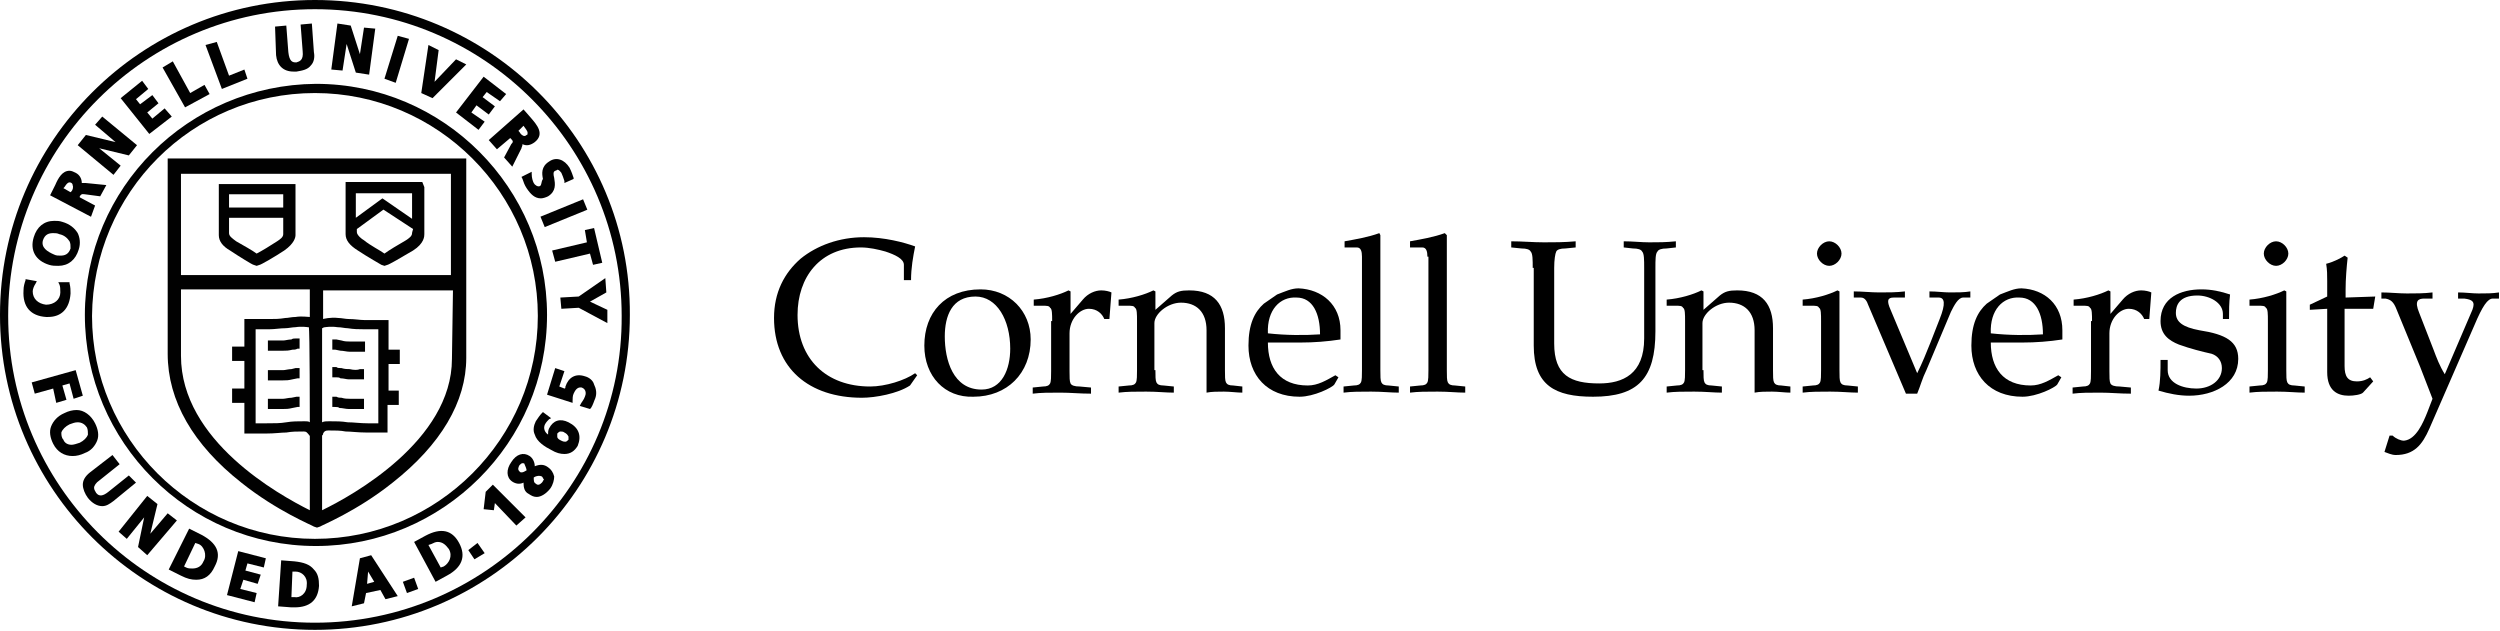
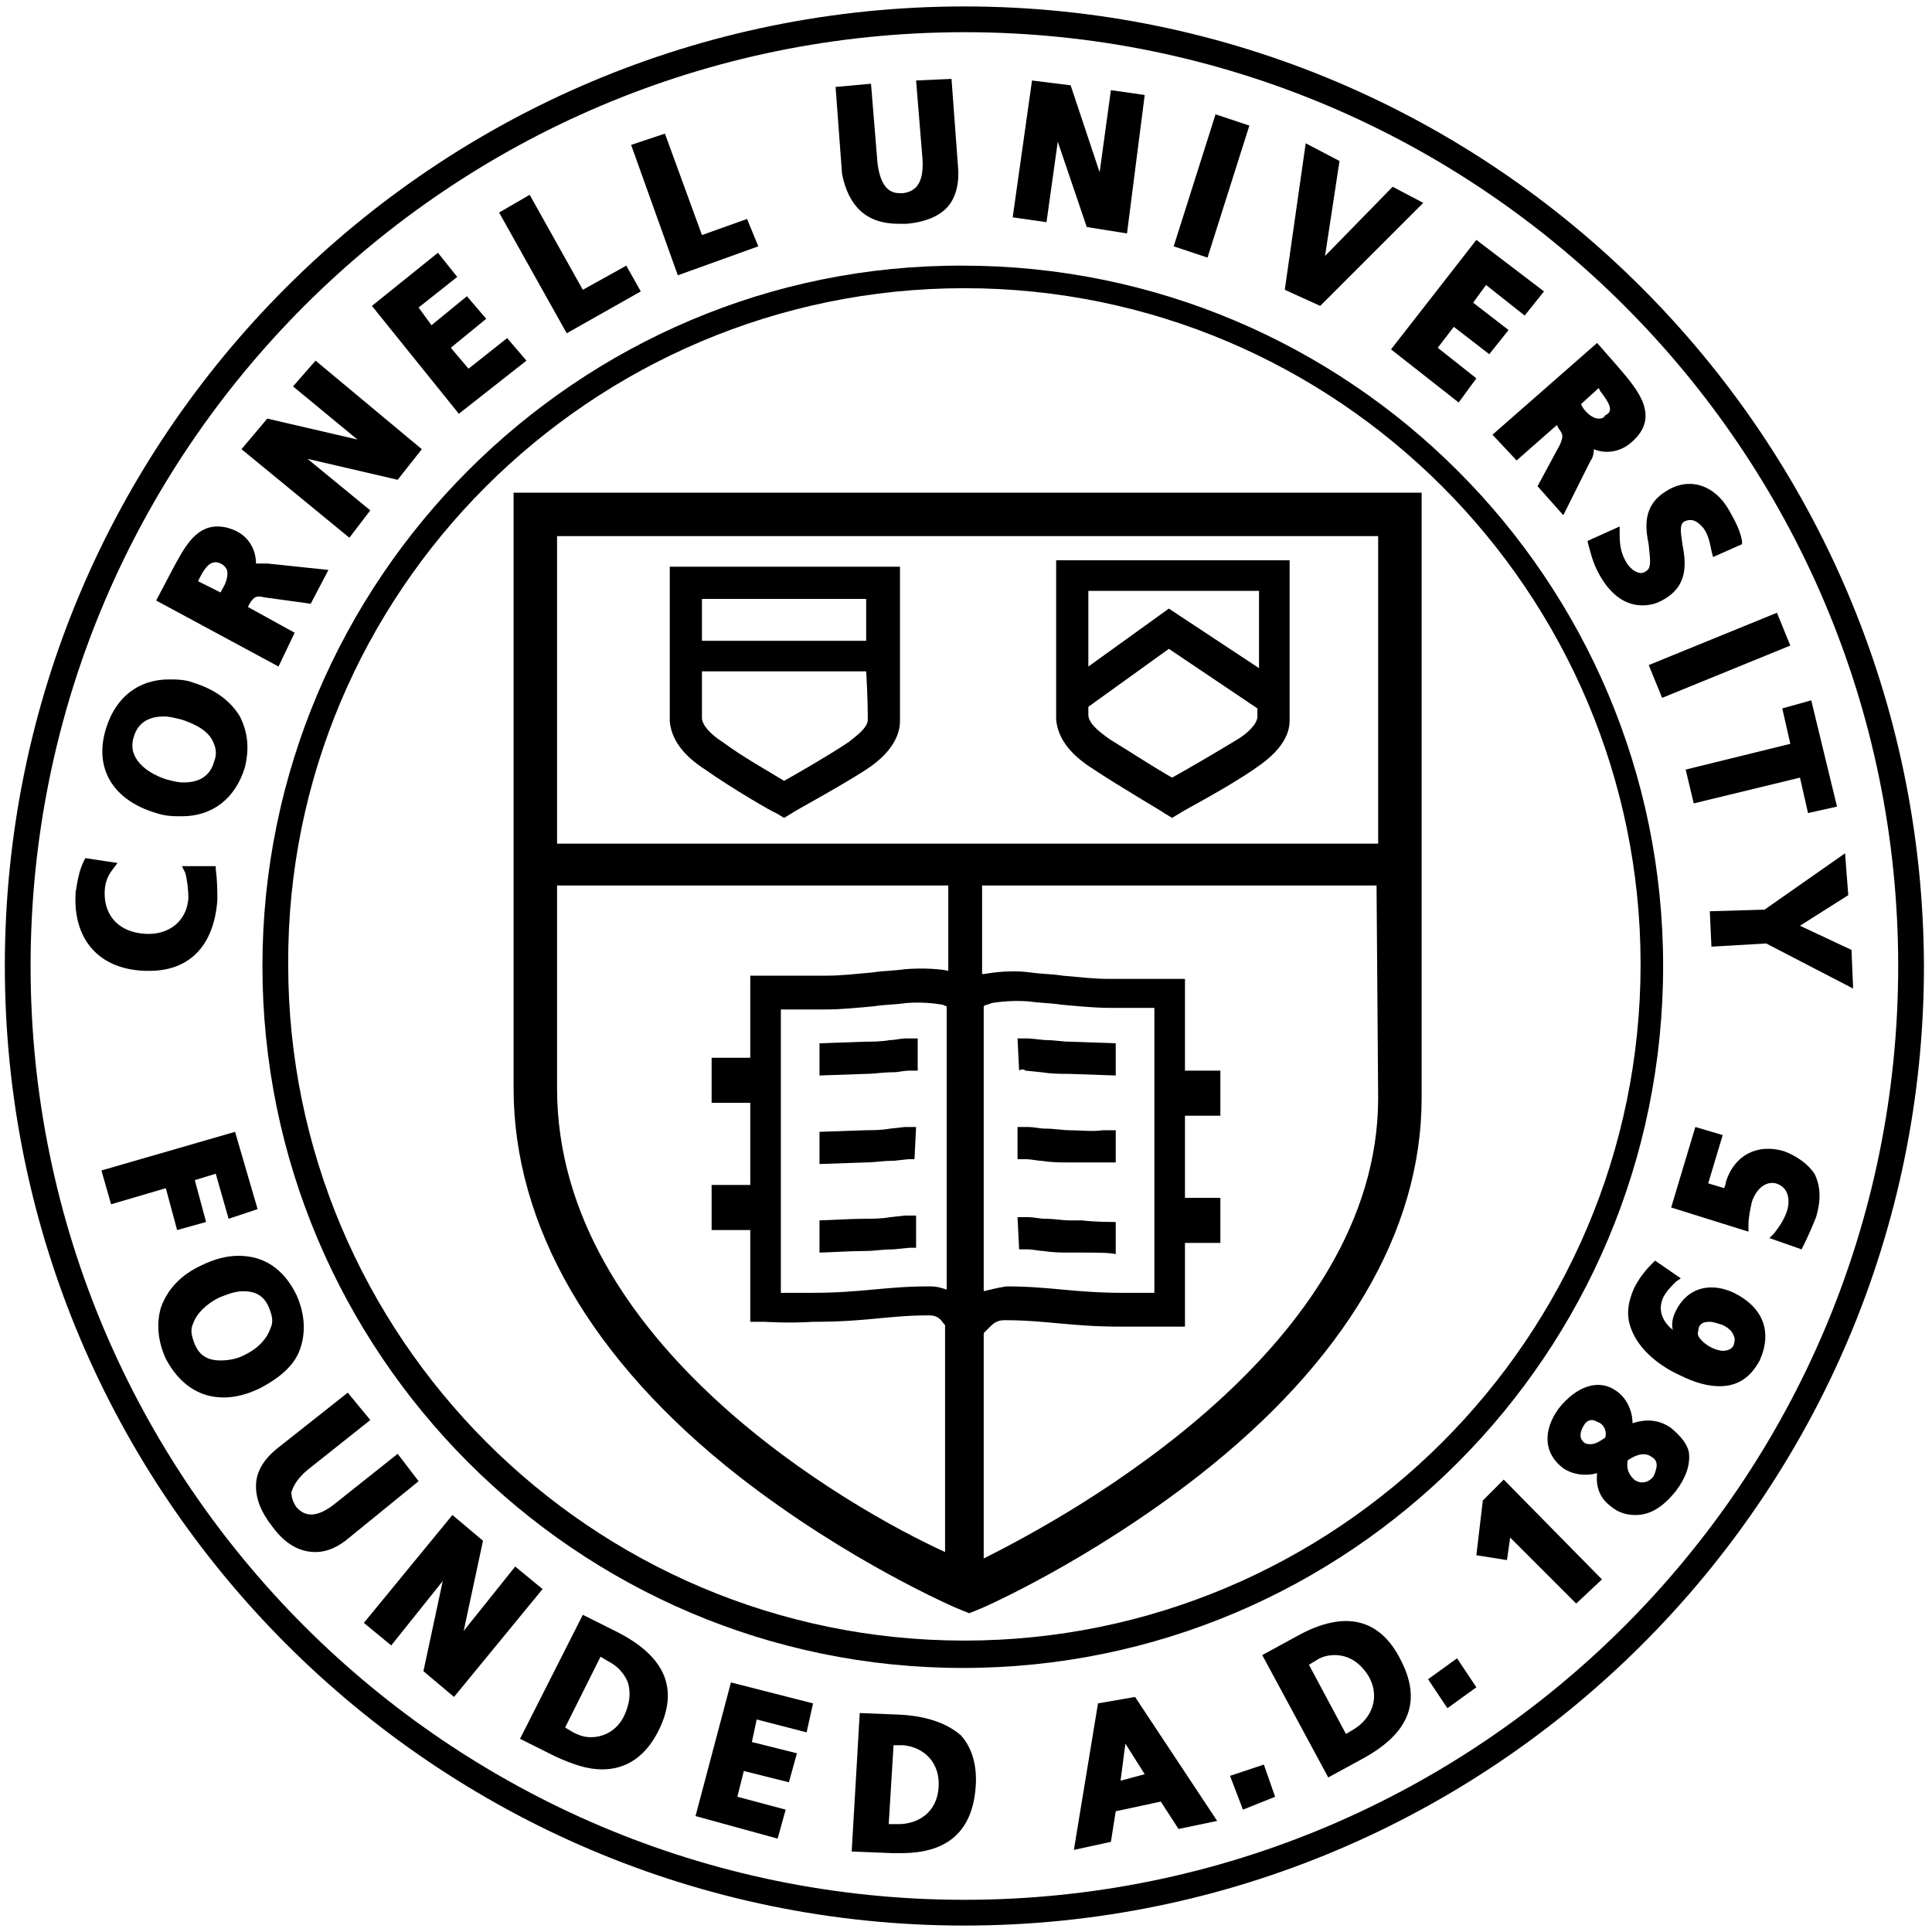
- <svg xmlns="http://www.w3.org/2000/svg" version="1.1" id="Layer_1" x="0px" y="0px" viewBox="0 0 244.5 61.7" style="enable-background:new 0 0 244.5 61.7;" xml:space="preserve">
-   <style type="text/css">
- 	.st0{fill:#010101;}
- </style>
+ <svg xmlns="http://www.w3.org/2000/svg" version="1.1" id="Layer_1" x="0px" y="0px" viewBox="0 0 120 120" style="enable-background:new 0 0 120 120;" xml:space="preserve">
  <g>
-     <g>
-       <path class="st0" d="M23.6,47.2c3.5,2.8,7,4.2,7.1,4.3l0.3,0.1l0.3-0.1c0.1-0.1,3.6-1.5,7.1-4.3c4.7-3.7,7.2-7.9,7.2-12.2l0-19.5    l-29.2,0l0,19.1C16.4,39.2,18.9,43.5,23.6,47.2z M30.3,41.3c-0.1-0.1-0.3-0.1-0.5-0.1c0,0,0,0,0,0c-0.7,0-1.2,0-1.8,0.1    c-0.6,0.1-1.1,0.1-2,0.1c-0.4,0-0.7,0-1,0v-9.2c0,0,0.1,0,0.1,0c0.4,0,0.8,0,1.3,0c0.5,0,1-0.1,1.5-0.1c0.3,0,0.7-0.1,1-0.1    c0.6-0.1,1.2,0,1.2,0c0.1,0,0.1,0,0.1,0C30.3,32.1,30.3,41.3,30.3,41.3z M44.2,35.1c0,8-9.8,13.4-12.7,14.8v-7.3    c0.1-0.1,0.1-0.1,0.1-0.2c0.1-0.2,0.2-0.3,0.5-0.3c0.7,0,1.2,0,1.7,0.1c0.5,0,1.2,0.1,2,0.1c0.9,0,1.5,0,1.6,0l0.5,0l0-2.7h1.1    v-1.4H38l0-2.6h1.1v-1.4H38l0-2.9l-0.5,0c-0.2,0-0.4,0-0.6,0c-0.4,0-0.8,0-1.3,0c-0.4,0-0.9-0.1-1.5-0.1c-0.3,0-0.7-0.1-1-0.1    c-0.8-0.1-1.5,0.1-1.5,0.1c0,0,0,0,0,0v-2.8h12.7L44.2,35.1z M31.5,41.3v-9.2c0.1,0,0.1-0.1,0.3-0.1c0,0,0.6-0.1,1.2,0    c0.4,0,0.7,0.1,1,0.1c0.6,0.1,1.1,0.1,1.5,0.1c0.5,0,0.8,0,1.2,0c0.1,0,0.2,0,0.3,0l0,9.2c-0.3,0-0.6,0-1,0c-0.8,0-1.4-0.1-2-0.1    c-0.6-0.1-1.1-0.1-1.8-0.1C31.9,41.2,31.7,41.2,31.5,41.3z M17.7,17l26.4,0l0,9.9H17.7L17.7,17z M17.7,28.3h12.6V31    c-0.2,0-0.8-0.1-1.4,0c-0.4,0-0.7,0.1-1,0.1c-0.6,0.1-1,0.1-1.5,0.1c-0.5,0-1,0-1.3,0c-0.3,0-0.5,0-0.7,0l-0.5,0v2.7h-1.2v1.4h1.2    V38h-1.2v1.4h1.2v3l0.5,0c0,0,0.7,0,1.6,0c0.9,0,1.5-0.1,2-0.1c0.6-0.1,1-0.1,1.7-0.1c0.3,0,0.3,0.1,0.5,0.3c0,0,0,0.1,0.1,0.1    v7.3c-3-1.5-12.6-6.8-12.6-15.1L17.7,28.3z" />
-       <path class="st0" d="M28.8,18h-7.4v0.5c0,1.6,0,4.3,0,4.5c0,0.6,0.4,1.1,1.1,1.5c0.9,0.6,2.2,1.4,2.3,1.4l0.3,0.1l0.3-0.1    c0.1,0,1.5-0.8,2.4-1.4c1-0.7,1.1-1.3,1.1-1.5c0-0.1,0-2.5,0-4.5V18z M22.4,19h5.3c0,0.4,0,0.9,0,1.3h-5.3    C22.4,19.9,22.4,19.5,22.4,19z M27.7,22.9c0,0.3-0.3,0.5-0.6,0.7c-0.6,0.4-1.6,1-2,1.2c-0.4-0.3-1.3-0.8-2-1.2    c-0.4-0.3-0.7-0.5-0.7-0.8c0-0.1,0-0.7,0-1.5h5.3C27.7,22.2,27.7,22.8,27.7,22.9z" />
-       <path class="st0" d="M41.3,17.8h-7.5v0.5c0,2,0,4.5,0,4.6c0,0.6,0.4,1.1,1.2,1.6c0.9,0.6,2.3,1.4,2.3,1.4l0.3,0.1l0.3-0.1    c0.1,0,1.5-0.8,2.5-1.4c1.1-0.7,1.1-1.4,1.1-1.6c0-0.1,0-2.5,0-4.6L41.3,17.8z M40.3,22.8c0,0.3-0.3,0.5-0.6,0.7    c-0.7,0.4-1.7,1-2.1,1.3c-0.4-0.3-1.4-0.8-2-1.3c-0.2-0.1-0.7-0.5-0.7-0.8c0,0,0-0.1,0-0.3l2.6-1.9l2.9,1.9    C40.3,22.7,40.3,22.8,40.3,22.8z M37.4,19.4l-2.6,1.9c0-0.7,0-1.6,0-2.4h5.5c0,0.8,0,1.7,0,2.5L37.4,19.4z" />
-       <path class="st0" d="M32.8,34.2l0.5,0.1c0.3,0,0.6,0.1,0.9,0.1l1.5,0l0-1l-1.5,0c-0.2,0-0.5,0-0.8-0.1l-0.5-0.1    c-0.1,0-0.3,0-0.4,0l0,1C32.7,34.2,32.8,34.2,32.8,34.2z" />
-       <path class="st0" d="M34.2,36.1c-0.2,0-0.5,0-0.8-0.1c-0.2,0-0.4,0-0.5-0.1c-0.1,0-0.3,0-0.4,0l0,1c0.1,0,0.2,0,0.3,0    c0.2,0,0.4,0,0.5,0.1c0.3,0,0.6,0.1,0.8,0.1c0.3,0,0.8,0,1.1,0l0.4,0l0-1l-0.4,0C35,36.2,34.6,36.2,34.2,36.1z" />
-       <path class="st0" d="M34.2,39c-0.2,0-0.5,0-0.8-0.1c-0.2,0-0.3,0-0.5-0.1c-0.1,0-0.3,0-0.4,0l0,1c0.1,0,0.2,0,0.2,0    c0.2,0,0.4,0,0.5,0.1c0.3,0,0.6,0.1,0.9,0.1l0.4,0c0.4,0,0.9,0,1.1,0l0-1c-0.2,0-0.7,0-1.1,0L34.2,39z" />
-       <path class="st0" d="M27.7,34.3c0.3,0,0.5,0,0.9-0.1c0.2,0,0.3,0,0.5-0.1c0.1,0,0.2,0,0.2,0l0-1c-0.1,0-0.2,0-0.3,0    c-0.2,0-0.4,0-0.5,0.1c-0.3,0-0.6,0.1-0.8,0.1l-1.5,0l0,1L27.7,34.3z" />
-       <path class="st0" d="M28.5,36.1c-0.3,0-0.6,0.1-0.8,0.1l-1.5,0l0,1l1.5,0c0.3,0,0.5,0,0.9-0.1l0.5-0.1c0.1,0,0.2,0,0.2,0l0-1    c-0.1,0-0.2,0-0.4,0L28.5,36.1z" />
-       <path class="st0" d="M28.5,38.9c-0.3,0-0.6,0.1-0.8,0.1c-0.5,0-1.2,0-1.5,0l0,1c0.2,0,1,0,1.5,0c0.3,0,0.5,0,0.9-0.1l0.5-0.1    c0.1,0,0.2,0,0.2,0l0-1c-0.1,0-0.2,0-0.3,0L28.5,38.9z" />
-       <path class="st0" d="M4.7,31c1.3,0,2.1-0.8,2.2-2.3c0-0.3,0-0.6-0.1-1l0-0.1l-1.1,0l0.1,0.2c0.1,0.2,0.1,0.5,0.1,0.8    c0,0.7-0.6,1.2-1.4,1.2c-0.8-0.1-1.3-0.6-1.3-1.3c0-0.2,0.1-0.5,0.3-0.8l0.1-0.2l-1.1-0.2l0,0.1c-0.1,0.3-0.2,0.6-0.2,1    C2.2,30,3,30.9,4.5,31C4.5,31,4.6,31,4.7,31z" />
-       <path class="st0" d="M4.8,25.9C5.1,26,5.4,26,5.7,26c1,0,1.7-0.6,2-1.6c0.2-0.6,0.1-1.2-0.1-1.6c-0.3-0.5-0.8-0.9-1.5-1.1    c-0.3-0.1-0.5-0.1-0.8-0.1c-1,0-1.7,0.6-2,1.6C2.9,24.5,3.5,25.5,4.8,25.9z M4.2,23.5c0.2-0.6,0.6-0.7,1-0.7c0.2,0,0.4,0,0.6,0.1    c0.5,0.1,0.8,0.4,1,0.7c0.1,0.2,0.1,0.4,0.1,0.7c-0.2,0.6-0.6,0.7-1,0.7c-0.2,0-0.4,0-0.6-0.1C4.6,24.6,4,24.2,4.2,23.5z" />
-       <path class="st0" d="M9.3,20.1l-1.5-0.8l0-0.1C8,18.9,8.1,19,8.3,19l1.5,0.2l0.6-1.1l-2-0.2c-0.1,0-0.3,0-0.4,0    c0-0.4-0.2-0.8-0.6-1c-0.2-0.1-0.4-0.2-0.6-0.2c-0.7,0-1.1,0.7-1.4,1.4l-0.5,1l4,2.1L9.3,20.1z M7,18.7l-0.1,0.1l-0.7-0.4l0.1-0.1    c0.2-0.3,0.4-0.6,0.7-0.4C7.1,18,7.1,18,7.1,18.1C7.2,18.3,7.1,18.6,7,18.7z" />
-       <polygon class="st0" points="11.8,16.2 9.7,14.5 12.6,15.2 13.4,14.2 10,11.4 9.3,12.2 11.3,13.9 8.4,13.2 7.6,14.2 11.1,17.1       " />
-       <polygon class="st0" points="16.8,11.4 16.1,10.6 14.9,11.6 14.4,11 15.5,10.1 14.9,9.3 13.7,10.2 13.3,9.7 14.5,8.7 13.9,7.9     11.8,9.6 14.6,13.1   " />
-       <polygon class="st0" points="20.5,9.2 20,8.3 18.6,9.1 16.9,6 15.9,6.6 18.1,10.5   " />
-       <polygon class="st0" points="24.2,7.7 23.9,6.8 22.4,7.4 21.2,4.1 20.1,4.4 21.7,8.7   " />
-       <path class="st0" d="M28.7,7c0.1,0,0.2,0,0.3,0c0.6-0.1,1.1-0.2,1.4-0.6c0.3-0.3,0.4-0.8,0.3-1.3l-0.2-2.8l-1.1,0.1l0.2,2.6    c0.1,0.9-0.3,1-0.6,1.1c0,0-0.1,0-0.1,0c-0.3,0-0.6-0.1-0.7-1l-0.2-2.6l-1.1,0.1L27,5.4C27.1,6.4,27.7,7,28.7,7z" />
-       <polygon class="st0" points="33.9,4.3 34.8,7.1 36.1,7.3 36.7,2.8 35.6,2.7 35.2,5.3 34.3,2.5 33,2.3 32.4,6.8 33.5,6.9   " />
-       <polygon class="st0" points="40,3.8 38.9,3.5 37.6,7.7 38.7,8.1   " />
-       <polygon class="st0" points="45.6,6.3 44.6,5.8 42.5,8 42.9,4.9 41.9,4.4 41.2,9.1 42.3,9.6   " />
-       <polygon class="st0" points="46.8,12.7 47.4,11.9 46.1,11 46.6,10.3 47.8,11.2 48.4,10.4 47.2,9.5 47.6,9 48.9,9.9 49.5,9.2     47.3,7.5 44.6,11   " />
-       <path class="st0" d="M48.6,14.6l1.3-1.1l0.1,0.1c0.2,0.2,0.2,0.3,0,0.5l-0.7,1.3l0.8,0.9l0.9-1.8c0-0.1,0.1-0.2,0.1-0.4    c0.4,0.2,0.8,0.1,1.2-0.2c1-0.8,0.2-1.7-0.4-2.4l-0.7-0.8l-3.4,3L48.6,14.6z M51.2,12.3L51.2,12.3c0.2,0.3,0.4,0.5,0.4,0.7    c0,0.1,0,0.2-0.1,0.2c-0.1,0.1-0.2,0.1-0.2,0.1c-0.2,0-0.4-0.2-0.5-0.4l-0.1-0.1L51.2,12.3z" />
-       <path class="st0" d="M52.8,18.2c-0.2,0.1-0.5-0.1-0.6-0.3c-0.1-0.2-0.2-0.5-0.2-0.9l0-0.2l-1,0.5l0.1,0.2c0.1,0.3,0.2,0.6,0.4,0.9    c0.4,0.6,0.8,1,1.4,1c0.2,0,0.5-0.1,0.7-0.2c0.8-0.5,0.7-1.2,0.6-1.8c-0.1-0.4-0.1-0.6,0.1-0.7c0.1,0,0.2-0.1,0.2-0.1    c0.2,0,0.3,0.2,0.4,0.3c0.1,0.2,0.2,0.5,0.3,0.8l0,0.2l0.9-0.4l0-0.1c-0.1-0.3-0.2-0.6-0.4-1c-0.5-0.8-1.3-1.1-2-0.6    c-0.8,0.5-0.7,1.2-0.6,1.7C52.9,17.8,53,18.1,52.8,18.2z" />
-       <rect x="52.9" y="20.3" transform="matrix(0.9259 -0.3777 0.3777 0.9259 -3.7888 22.3759)" class="st0" width="4.5" height="1.1" />
-       <polygon class="st0" points="57.4,23.7 54,24.5 54.3,25.6 57.7,24.8 58,25.9 58.9,25.7 58.1,22.3 57.2,22.5   " />
-       <polygon class="st0" points="54.8,29.1 54.9,30.2 56.6,30.1 59.4,31.6 59.4,30.3 57.7,29.5 59.3,28.6 59.2,27.2 56.6,29   " />
-       <polygon class="st0" points="5.5,39.4 6.5,39.1 6.1,37.7 6.8,37.5 7.2,39 8.1,38.7 7.4,36.2 3.1,37.4 3.4,38.5 5.2,38   " />
-       <path class="st0" d="M9.5,43.1c0.2-0.5,0.1-1.1-0.2-1.7c-0.4-0.8-1.1-1.3-1.8-1.3c-0.4,0-0.8,0.1-1.2,0.3    c-0.7,0.3-1.1,0.8-1.3,1.3c-0.2,0.5-0.1,1.1,0.2,1.7c0.4,0.8,1.1,1.2,1.9,1.2c0.4,0,0.8-0.1,1.2-0.3C8.9,44.1,9.3,43.6,9.5,43.1z     M7.8,43.3c-0.3,0.1-0.6,0.2-0.8,0.2c-0.4,0-0.7-0.2-0.8-0.5C6,42.8,6,42.5,6,42.3c0.1-0.3,0.4-0.6,0.8-0.8    c0.3-0.1,0.5-0.2,0.8-0.2c0.4,0,0.7,0.2,0.9,0.5c0.1,0.2,0.1,0.5,0.1,0.7C8.5,42.8,8.2,43.1,7.8,43.3z" />
-       <path class="st0" d="M12.6,46.5l-2,1.6c-0.5,0.4-0.9,0.5-1.2,0.1c-0.1-0.2-0.2-0.3-0.2-0.5c0-0.2,0.2-0.5,0.5-0.7l2-1.6L11,44.5    l-2.2,1.7c-0.5,0.4-0.7,0.8-0.7,1.2c0,0.4,0.2,0.9,0.5,1.3c0.4,0.5,0.9,0.8,1.4,0.8c0.4,0,0.7-0.2,1.1-0.5l2.2-1.8L12.6,46.5z" />
-       <polygon class="st0" points="16.4,50.2 14.7,52.2 15.4,49.3 14.4,48.5 11.6,52 12.4,52.7 14.1,50.6 13.5,53.5 14.4,54.3     17.3,50.9   " />
-       <path class="st0" d="M19.7,52.3l-1.2-0.6l-2,4l1.2,0.6c0.6,0.3,1,0.4,1.5,0.4c0.8,0,1.4-0.4,1.8-1.3    C21.7,54.1,21.2,53.1,19.7,52.3z M19.9,54.9c-0.2,0.5-0.6,0.7-1.1,0.7c-0.2,0-0.4,0-0.6-0.1L18,55.4l1.1-2.3l0.3,0.1    c0.3,0.1,0.5,0.4,0.6,0.7C20.1,54.2,20.1,54.6,19.9,54.9z" />
-       <polygon class="st0" points="22.2,58.2 24.9,58.9 25.1,58 23.5,57.6 23.8,56.7 25.2,57.1 25.5,56.2 24,55.8 24.2,55.1 25.8,55.5     26,54.6 23.3,53.9   " />
-       <path class="st0" d="M28.8,54.9l-1.3-0.1l-0.3,4.5l1.3,0.1c0.1,0,0.2,0,0.3,0c1.5,0,2.3-0.7,2.4-2.1c0-0.7-0.1-1.2-0.5-1.6    C30.3,55.2,29.7,55,28.8,54.9z M28.8,58.4l-0.3,0l0.1-2.5l0.3,0c0.6,0,1.2,0.5,1.1,1.3C30,58.1,29.3,58.5,28.8,58.4z" />
-       <path class="st0" d="M35.2,54.6l-0.8,4.7l1.2-0.3l0.2-1l1.4-0.3l0.5,0.9l1.2-0.3l-2.6-4L35.2,54.6z M35.9,57.1l0.1-1.2l0.6,1    L35.9,57.1z" />
-       <polygon class="st0" points="39.4,56.9 39.8,58 40.9,57.6 40.5,56.5   " />
-       <path class="st0" d="M41.6,52.4L40.5,53l2.1,3.9l1.1-0.6c1.5-0.8,1.9-1.9,1.2-3.2C44.2,51.8,43.1,51.6,41.6,52.4z M43.4,55.4    l-0.3,0.1l-1.2-2.2l0.3-0.1c0.2-0.1,0.4-0.2,0.6-0.2c0.5,0,0.8,0.3,1.1,0.7C44.3,54.4,43.9,55.1,43.4,55.4z" />
-       <polygon class="st0" points="45.8,53.8 46.4,54.7 47.4,54.1 46.7,53.1   " />
-       <polygon class="st0" points="47.5,48.1 47.3,49.8 48.3,49.9 48.4,49.2 50.5,51.4 51.4,50.6 48.2,47.4   " />
-       <path class="st0" d="M53.6,45.7c-0.4-0.3-0.8-0.3-1.3-0.1c0-0.4-0.2-0.8-0.5-1c-0.6-0.4-1.3-0.2-1.8,0.6c-0.5,0.7-0.5,1.5,0.1,1.9    c0.3,0.2,0.7,0.3,1.1,0.1c0,0.5,0.1,0.9,0.5,1.1c0.3,0.2,0.5,0.3,0.8,0.3c0.4,0,0.9-0.3,1.3-0.8c0.3-0.4,0.4-0.9,0.4-1.2    C54.1,46.2,53.9,45.9,53.6,45.7z M51.5,46c-0.2,0.1-0.3,0.2-0.5,0.2c-0.1,0-0.1,0-0.2-0.1c-0.2-0.2-0.1-0.4,0-0.6    c0.1-0.1,0.2-0.2,0.3-0.2c0.1,0,0.2,0,0.2,0.1C51.4,45.6,51.5,45.9,51.5,46z M53,47.2c-0.2,0.2-0.4,0.3-0.6,0.1    c-0.2-0.1-0.2-0.3-0.2-0.6c0.3-0.2,0.6-0.2,0.8-0.1c0.1,0.1,0.1,0.2,0.2,0.3C53.1,47,53.1,47.1,53,47.2z" />
-       <path class="st0" d="M55.6,41.3c-0.8-0.4-1.5-0.2-1.9,0.6c-0.1,0.2-0.1,0.4-0.1,0.6c-0.3-0.2-0.5-0.6-0.3-1    c0.1-0.2,0.3-0.4,0.4-0.5l0.2-0.1l-0.8-0.6L53,40.4c-0.2,0.2-0.4,0.5-0.6,0.8c-0.2,0.4-0.3,0.9-0.1,1.3c0.2,0.7,1,1.2,1.6,1.5    c0.5,0.3,0.9,0.4,1.3,0.4c0.6,0,1-0.3,1.3-0.8C56.9,42.6,56.6,41.8,55.6,41.3z M55.6,43c-0.1,0.1-0.2,0.2-0.3,0.2    c-0.1,0-0.2,0-0.4-0.1c-0.2-0.1-0.4-0.2-0.4-0.4c0-0.1,0-0.2,0-0.3c0.1-0.1,0.2-0.2,0.3-0.2c0.1,0,0.3,0,0.4,0.1    c0.2,0.1,0.3,0.2,0.4,0.4C55.6,42.9,55.6,42.9,55.6,43z" />
-       <path class="st0" d="M57.2,36.8c-0.9-0.3-1.6,0.1-1.9,1c0,0.1,0,0.2-0.1,0.2l-0.5-0.2l0.5-1.5l-0.9-0.3l-0.8,2.6l2.5,0.8l0-0.2    c0-0.2,0-0.5,0.1-0.7c0.1-0.2,0.3-0.7,0.8-0.6c0.5,0.2,0.4,0.7,0.3,0.9c-0.1,0.3-0.3,0.5-0.4,0.7l-0.1,0.2l1,0.3l0.1-0.1    c0.2-0.3,0.3-0.7,0.4-0.9c0.2-0.5,0.1-1-0.1-1.4C58,37.2,57.6,36.9,57.2,36.8z" />
-       <path class="st0" d="M8.3,30.8c0,12.4,10.1,22.6,22.6,22.6c12.4,0,22.6-10.1,22.6-22.6c0-12.4-10.1-22.6-22.6-22.6    C18.4,8.3,8.3,18.4,8.3,30.8z M30.8,9.1c12,0,21.8,9.8,21.8,21.8c0,12-9.8,21.8-21.8,21.8c-12,0-21.8-9.8-21.8-21.8    C9.1,18.8,18.8,9.1,30.8,9.1z" />
-       <path class="st0" d="M30.8,0C13.8,0,0,13.8,0,30.8c0,17,13.8,30.8,30.8,30.8c17,0,30.8-13.8,30.8-30.8C61.7,13.8,47.9,0,30.8,0z     M30.8,60.9c-16.6,0-30-13.5-30-30c0-16.6,13.5-30,30-30c16.6,0,30,13.5,30,30C60.9,47.4,47.4,60.9,30.8,60.9z" />
-     </g>
-     <g>
-       <path d="M89,37.7c-1.2,0.8-3.4,1.2-4.7,1.2c-5.2,0-8.6-2.9-8.6-7.8c0-2.5,1-4.4,2.6-5.8c1.6-1.3,3.8-2.1,6.2-2.1    c2,0,3.9,0.5,5,0.9c-0.2,1-0.4,2.1-0.4,3.3h-0.7v-1.5c0-0.6-0.9-1-1.8-1.3c-0.7-0.2-1.6-0.4-2.4-0.4c-4,0-6.2,2.9-6.2,6.6    c0,4.3,2.8,7,7.1,7c1.5,0,3.4-0.6,4.4-1.3l0.2,0.2L89,37.7z" />
-       <path d="M90.4,33.8c0-3.2,2-5.5,5.5-5.5c2.8,0,4.9,2.1,4.9,4.9c0,3.3-2.3,5.6-5.6,5.6C92.4,38.9,90.4,36.8,90.4,33.8z M92.4,32.9    c0,2.3,0.8,5.2,3.6,5.2c2,0,2.8-2,2.8-4c0-2.8-1.3-5.1-3.4-5.1C93.1,29,92.4,30.9,92.4,32.9z" />
-       <path d="M102.9,31.4c0-0.7,0-1.2-0.2-1.3c-0.1-0.2-0.3-0.2-0.8-0.2h-0.8v-0.6c1.3-0.1,2.6-0.5,3.4-0.9l0.2,0.1v2.2h0l1.2-1.4    c0.5-0.6,1.2-0.9,1.8-0.9c0.4,0,0.8,0.1,1,0.2l-0.2,2.6h-0.5c-0.2-0.5-0.7-1-1.5-1c-0.9,0-1.9,1-1.9,2.4v3.7c0,0.6,0,1,0.1,1.2    c0.1,0.2,0.4,0.3,0.9,0.3l1.1,0.1v0.6c-1.1,0-2-0.1-3-0.1c-1.1,0-1.9,0-2.7,0.1v-0.6l1-0.1c0.4,0,0.6-0.1,0.7-0.3    c0.1-0.2,0.1-0.7,0.1-1.2V31.4z" />
-       <path d="M113,36.2c0,0.6,0,1,0.1,1.2c0.1,0.2,0.3,0.3,0.7,0.3l1,0.1v0.6c-0.8,0-1.6-0.1-2.7-0.1c-1.1,0-1.9,0-2.7,0.1v-0.6l1-0.1    c0.4,0,0.6-0.1,0.7-0.3c0.1-0.2,0.1-0.7,0.1-1.2v-4.8c0-0.7,0-1.2-0.2-1.3c-0.1-0.2-0.3-0.2-0.8-0.2h-0.8v-0.6    c1.3-0.1,2.6-0.5,3.4-0.9l0.2,0.1v1.8h0l1.6-1.4c0.5-0.4,0.9-0.5,1.7-0.5c2.5,0,3.5,1.4,3.5,3.7v4.1c0,0.6,0,1,0.1,1.2    c0.1,0.2,0.3,0.3,0.7,0.3l0.9,0.1v0.6c-0.5,0-1.2-0.1-1.8-0.1c-0.6,0-1.2,0-1.7,0.1v-6.1c0-1.8-1-2.7-2.5-2.7    c-1.3,0-2.6,1.1-2.6,2V36.2z" />
-       <path d="M131.1,32.3c0,0.3,0,0.6,0,0.9c-1.3,0.2-2.6,0.3-3.9,0.3H124c0,2.5,1.2,4.2,3.9,4.2c1,0,1.8-0.5,2.7-1l0.3,0.2l-0.4,0.7    c-0.2,0.3-2,1.2-3.4,1.2c-3.2,0-5-2.1-5-5c0-2.1,0.6-3.3,1.5-4.1c0.4-0.3,0.9-0.6,1.3-0.9c0.8-0.3,1.4-0.6,2.1-0.6    C129.3,28.3,131.1,29.8,131.1,32.3z M124,32.6c1.8,0.2,3.6,0.2,5.1,0.1c0-2-0.7-3.6-2.3-3.6C125.2,29,123.9,30.3,124,32.6z" />
-       <path d="M133.2,25.1c0-0.5-0.1-0.9-0.5-0.9h-1.2v-0.6c1.1-0.2,2.3-0.4,3.4-0.8L135,23v13.2c0,0.6,0,1,0.1,1.2    c0.1,0.2,0.3,0.3,0.7,0.3l1,0.1v0.6c-0.8,0-1.6-0.1-2.7-0.1c-1.1,0-1.9,0-2.7,0.1v-0.6l1-0.1c0.4,0,0.6-0.1,0.7-0.3    c0.1-0.2,0.1-0.7,0.1-1.2V25.1z" />
-       <path d="M139.6,25.1c0-0.5-0.1-0.9-0.5-0.9h-1.2v-0.6c1.1-0.2,2.3-0.4,3.4-0.8l0.2,0.2v13.2c0,0.6,0,1,0.1,1.2    c0.1,0.2,0.3,0.3,0.7,0.3l1,0.1v0.6c-0.8,0-1.6-0.1-2.7-0.1c-1.1,0-1.9,0-2.7,0.1v-0.6l1-0.1c0.4,0,0.6-0.1,0.7-0.3    c0.1-0.2,0.1-0.7,0.1-1.2V25.1z" />
-       <path d="M149.9,26.2c0-0.8,0-1.4-0.2-1.6c-0.1-0.2-0.4-0.3-0.9-0.3l-1-0.1v-0.6c1.1,0,2.1,0.1,3.2,0.1c1,0,2,0,3.1-0.1v0.6l-1,0.1    c-0.5,0-0.8,0.1-0.9,0.3c-0.1,0.2-0.2,0.8-0.2,1.6v7.4c0,3.1,1.6,3.9,4.4,3.9c2.3,0,4.4-0.9,4.4-4.4v-6.9c0-0.8,0-1.4-0.2-1.6    c-0.1-0.2-0.4-0.3-0.9-0.3l-0.9-0.1l0-0.6c0.9,0,1.7,0.1,2.5,0.1c0.9,0,1.6,0,2.6-0.1v0.6l-0.9,0.1c-0.5,0-0.8,0.1-0.9,0.3    c-0.2,0.2-0.2,0.8-0.2,1.6v6.2c0,4.6-1.7,6.4-6.1,6.4c-3.7,0-5.8-1.1-5.8-5V26.2z" />
-       <path d="M166.6,36.2c0,0.6,0,1,0.1,1.2c0.1,0.2,0.3,0.3,0.7,0.3l1,0.1v0.6c-0.8,0-1.6-0.1-2.7-0.1c-1.1,0-1.9,0-2.7,0.1v-0.6    l1-0.1c0.4,0,0.6-0.1,0.7-0.3c0.1-0.2,0.1-0.7,0.1-1.2v-4.8c0-0.7,0-1.2-0.2-1.3c-0.1-0.2-0.3-0.2-0.8-0.2h-0.8v-0.6    c1.3-0.1,2.6-0.5,3.4-0.9l0.2,0.1v1.8h0l1.6-1.4c0.5-0.4,0.9-0.5,1.7-0.5c2.5,0,3.5,1.4,3.5,3.7v4.1c0,0.6,0,1,0.1,1.2    c0.1,0.2,0.3,0.3,0.7,0.3l0.9,0.1v0.6c-0.5,0-1.2-0.1-1.8-0.1c-0.6,0-1.2,0-1.7,0.1v-6.1c0-1.8-1-2.7-2.5-2.7    c-1.3,0-2.6,1.1-2.6,2V36.2z" />
-       <path d="M179.9,36.2c0,0.6,0,1,0.1,1.2c0.1,0.2,0.3,0.3,0.7,0.3l1,0.1v0.6c-0.8,0-1.6-0.1-2.7-0.1c-1.1,0-1.9,0-2.7,0.1v-0.6    l1-0.1c0.4,0,0.6-0.1,0.7-0.3c0.1-0.2,0.1-0.7,0.1-1.2v-4.8c0-0.7,0-1.2-0.2-1.3c-0.1-0.2-0.3-0.2-0.8-0.2h-0.8v-0.6    c1.3-0.1,2.6-0.5,3.4-0.9l0.2,0.1V36.2z M180.1,24.8c0,0.6-0.6,1.2-1.2,1.2c-0.6,0-1.2-0.6-1.2-1.2c0-0.6,0.6-1.2,1.2-1.2    C179.5,23.6,180.1,24.2,180.1,24.8z" />
-       <path d="M188.4,36.2c-0.4,0.8-0.6,1.6-0.9,2.3h-1.1l-3.7-8.7c-0.1-0.3-0.3-0.7-0.7-0.7l-0.7,0v-0.6c0.8,0,1.7,0.1,2.5,0.1    c0.8,0,1.7,0,2.5-0.1v0.6l-1.1,0c-0.6,0-0.7,0.3-0.3,1.2l2.6,6.2c0.5-1,0.9-2,1.3-3l0.9-2.3c0.6-1.5,0.5-2.1-0.1-2.1l-0.9,0l0-0.6    c0.7,0,1.4,0.1,2,0.1c0.7,0,1.4,0,2-0.1v0.6l-0.7,0c-0.5,0-0.9,0.8-1.2,1.4L188.4,36.2z" />
-       <path d="M201.7,32.3c0,0.3,0,0.6,0,0.9c-1.3,0.2-2.6,0.3-3.9,0.3h-3.1c0,2.5,1.2,4.2,3.9,4.2c1,0,1.8-0.5,2.7-1l0.3,0.2l-0.4,0.7    c-0.2,0.3-2,1.2-3.4,1.2c-3.2,0-5-2.1-5-5c0-2.1,0.6-3.3,1.5-4.1c0.4-0.3,0.9-0.6,1.3-0.9c0.8-0.3,1.4-0.6,2.1-0.6    C200,28.3,201.7,29.8,201.7,32.3z M194.7,32.6c1.8,0.2,3.6,0.2,5.1,0.1c0-2-0.7-3.6-2.3-3.6C195.9,29,194.6,30.3,194.7,32.6z" />
-       <path d="M204.6,31.4c0-0.7,0-1.2-0.2-1.3c-0.1-0.2-0.3-0.2-0.8-0.2h-0.8v-0.6c1.3-0.1,2.6-0.5,3.4-0.9l0.2,0.1v2.2h0l1.2-1.4    c0.5-0.6,1.2-0.9,1.8-0.9c0.4,0,0.8,0.1,1,0.2l-0.2,2.6h-0.5c-0.2-0.5-0.7-1-1.5-1c-0.9,0-1.9,1-1.9,2.4v3.7c0,0.6,0,1,0.1,1.2    c0.1,0.2,0.4,0.3,0.9,0.3l1.1,0.1v0.6c-1.1,0-2-0.1-3-0.1c-1.1,0-1.9,0-2.7,0.1v-0.6l1-0.1c0.4,0,0.6-0.1,0.7-0.3    c0.1-0.2,0.1-0.7,0.1-1.2V31.4z" />
-       <path d="M212,35.3v0.9c0,1.3,1.5,1.8,2.8,1.8c1.4,0,2.5-0.8,2.5-2c0-0.7-0.4-1.2-1-1.4c-0.9-0.2-2.1-0.5-3.2-0.9    c-1-0.4-1.8-1-1.8-2.3c0-2.3,2-3.1,4-3.1c1,0,1.9,0.2,2.8,0.5c-0.1,0.8-0.1,1.6-0.1,2.4h-0.6v-0.5c0-1.1-1.3-1.8-2.5-1.8    c-1.8,0-2.1,1-2.1,1.7c0,0.9,0.7,1.4,2.3,1.7c2.6,0.4,3.8,1.1,3.8,2.8c0,2.4-2.4,3.6-4.8,3.6c-1,0-2-0.2-3-0.5    c0.2-0.9,0.2-2,0.2-3H212z" />
-       <path d="M223.6,36.2c0,0.6,0,1,0.1,1.2c0.1,0.2,0.3,0.3,0.7,0.3l1,0.1v0.6c-0.8,0-1.6-0.1-2.7-0.1c-1.1,0-1.9,0-2.7,0.1v-0.6    l1-0.1c0.4,0,0.6-0.1,0.7-0.3c0.1-0.2,0.1-0.7,0.1-1.2v-4.8c0-0.7,0-1.2-0.2-1.3c-0.1-0.2-0.3-0.2-0.8-0.2h-0.8v-0.6    c1.3-0.1,2.6-0.5,3.4-0.9l0.2,0.1V36.2z M223.8,24.8c0,0.6-0.6,1.2-1.2,1.2c-0.6,0-1.2-0.6-1.2-1.2c0-0.6,0.6-1.2,1.2-1.2    C223.2,23.6,223.8,24.2,223.8,24.8z" />
-       <path d="M225.9,30.3v-0.5l1.7-0.8v-1.5c0-0.6,0-1.1-0.1-1.7c0.8-0.2,1.5-0.6,1.8-0.8l0.3,0.2c-0.1,0.9-0.2,2.1-0.2,3.1v0.8    l2.9-0.1l-0.2,1.2h-2.8v5.6c0,1,0.3,1.5,1.2,1.5c0.6,0,1-0.2,1.3-0.4l0.3,0.4l-1,1.1c-0.2,0.2-0.9,0.3-1.4,0.3    c-1.1,0-2.1-0.5-2.1-2.3v-6.2L225.9,30.3z" />
-       <path d="M241.8,30.3c0.3-0.8,0-1-0.8-1.1l-0.6,0v-0.6c0.7,0,1.4,0.1,2,0.1c0.7,0,1.4,0,2-0.1v0.6l-0.6,0c-0.5,0-1,0.7-1.8,2.6    l-4.4,10.1c-0.7,1.6-1.5,2.6-3.3,2.6c-0.4,0-0.8-0.2-1.1-0.3l0.5-1.6h0.3c0.3,0.3,0.8,0.5,1.1,0.5c1.2-0.1,1.9-1.8,2.3-2.8    l0.5-1.3c-0.4-1-0.8-2.1-1.2-3.1l-2.3-5.6c-0.3-0.8-0.6-1-1.1-1.1l-0.4,0v-0.6c0.8,0,1.7,0.1,2.5,0.1c0.8,0,1.7,0,2.5-0.1v0.6    l-0.8,0c-0.6,0-1,0.2-0.5,1.4l1.4,3.6c0.3,0.8,0.6,1.6,1.1,2.4L241.8,30.3z" />
-     </g>
+     <path d="M45.9,91.7c6.8,5.3,13.5,8.2,13.8,8.3l0.5,0.2l0.5-0.2c0.3-0.1,6.9-3,13.7-8.3c9.1-7.1,13.9-15.2,13.9-23.5l0-37.6l-56.4,0   l0,37C31.9,76.1,36.7,84.5,45.9,91.7z M58.8,80.1c-0.3-0.1-0.6-0.2-1-0.2c0,0,0,0-0.1,0c-1.4,0-2.4,0.1-3.5,0.2   c-1.1,0.1-2.2,0.2-3.8,0.2c-0.7,0-1.4,0-1.9,0V62.7c0.1,0,0.2,0,0.2,0c0.7,0,1.5,0,2.6,0c0.9,0,1.9-0.1,3-0.2   c0.6-0.1,1.3-0.1,2-0.2c1.2-0.1,2.2,0.1,2.2,0.1c0.1,0,0.2,0.1,0.3,0.1C58.8,62.4,58.8,80.1,58.8,80.1z M85.6,68.2   c0,15.4-18.9,25.8-24.5,28.6v-14c0.1-0.1,0.2-0.2,0.3-0.3c0.3-0.3,0.5-0.5,1-0.5c1.3,0,2.3,0.1,3.4,0.2c1.1,0.1,2.2,0.2,3.9,0.2   c1.7,0,3,0,3,0l0.9,0l0-5.2h2.2v-2.8h-2.2l0-5.1h2.2v-2.8h-2.2l0-5.7l-1,0c-0.4,0-0.8,0-1.3,0c-0.7,0-1.5,0-2.5,0   c-0.8,0-1.7-0.1-2.8-0.2c-0.6-0.1-1.3-0.1-2-0.2c-1.5-0.2-2.8,0.1-2.9,0.1c0,0,0,0-0.1,0V55h24.5L85.6,68.2z M61.1,80.2V62.5   c0.1-0.1,0.3-0.1,0.5-0.2c0,0,1.1-0.2,2.3-0.1c0.7,0.1,1.4,0.1,2,0.2c1.1,0.1,2.1,0.2,3,0.2c0.9,0,1.6,0,2.3,0c0.2,0,0.4,0,0.5,0   l0,17.7c-0.5,0-1.2,0-1.9,0c-1.6,0-2.7-0.1-3.8-0.2c-1.1-0.1-2.1-0.2-3.5-0.2C61.9,80,61.5,80.1,61.1,80.2z M34.6,33.3l51,0l0,19.1   h-51L34.6,33.3z M34.6,55h24.3v5.3c-0.4-0.1-1.5-0.2-2.7-0.1c-0.7,0.1-1.4,0.1-2,0.2c-1.1,0.1-2,0.2-2.8,0.2c-1,0-1.8,0-2.5,0   c-0.5,0-0.9,0-1.3,0l-1,0v5.1h-2.4v2.8h2.4v5.1h-2.4v2.8h2.4v5.7l0.9,0c0.1,0,1.4,0.1,3,0c1.7,0,2.9-0.1,3.9-0.2   c1.1-0.1,2-0.2,3.3-0.2c0.5,0,0.7,0.2,0.9,0.5c0,0,0.1,0.1,0.1,0.1v14.1C53,93.8,34.6,83.5,34.6,67.6L34.6,55z" />
+     <path d="M55.9,35.2H41.6v1c0,3.1,0,8.4,0,8.6c0.1,1.1,0.8,2.1,2.2,3c1.7,1.2,4.3,2.7,4.4,2.7l0.5,0.3l0.5-0.3   c0.1-0.1,2.9-1.6,4.6-2.7c2-1.3,2.1-2.6,2.1-3c0-0.2,0-4.8,0-8.6V35.2z M43.6,37.2h10.2c0,0.8,0,1.7,0,2.6H43.6   C43.6,38.9,43.6,38,43.6,37.2z M53.9,44.7c0,0.5-0.7,1-1.2,1.4c-1.2,0.8-3.1,1.9-4,2.4c-0.8-0.5-2.6-1.5-3.8-2.4   c-0.8-0.5-1.3-1.1-1.3-1.5c0-0.1,0-1.3,0-2.9h10.2C53.9,43.3,53.9,44.5,53.9,44.7z" />
+     <path d="M80.1,34.8H65.6v1c0,3.9,0,8.6,0,8.9c0.1,1.1,0.8,2.1,2.2,3c1.8,1.2,4.4,2.7,4.5,2.8l0.5,0.3l0.5-0.3   c0.1-0.1,3-1.6,4.7-2.8c2.1-1.4,2.1-2.6,2.1-3c0-0.2,0-4.9,0-8.8L80.1,34.8z M78.1,44.5c0,0.5-0.7,1.1-1.2,1.4   c-1.3,0.8-3.2,1.9-4.1,2.4c-0.9-0.5-2.6-1.6-3.9-2.4c-0.4-0.3-1.3-0.9-1.3-1.5c0-0.1,0-0.2,0-0.5l5-3.6l5.5,3.7   C78.1,44.3,78.1,44.5,78.1,44.5z M72.6,37.8l-5,3.6c0-1.4,0-3.2,0-4.7h10.6c0,1.6,0,3.3,0,4.8L72.6,37.8z" />
+     <path d="M63.7,66.5l1,0.1c0.6,0.1,1.2,0.1,1.7,0.1l2.9,0.1l0-2l-2.9-0.1c-0.4,0-0.9-0.1-1.5-0.1l-1-0.1c-0.3,0-0.5,0-0.7,0l0.1,2   C63.4,66.4,63.6,66.4,63.7,66.5z" />
+     <path d="M66.4,70.2c-0.4,0-0.9-0.1-1.5-0.1c-0.3,0-0.7-0.1-1-0.1c-0.3,0-0.5,0-0.7,0l0,2c0.1,0,0.3,0,0.5,0c0.4,0,0.7,0.1,1,0.1   c0.6,0.1,1.1,0.1,1.6,0.1c0.6,0,1.5,0,2.2,0l0.8,0l0-2l-0.8,0C67.9,70.3,67,70.2,66.4,70.2z" />
+     <path d="M66.4,75.8c-0.4,0-0.9-0.1-1.5-0.1c-0.3,0-0.7-0.1-1-0.1c-0.3,0-0.5,0-0.7,0l0.1,2c0.1,0,0.3,0,0.5,0c0.4,0,0.7,0.1,1,0.1   c0.6,0.1,1.2,0.1,1.6,0.1l0.8,0c0.8,0,1.8,0,2.1,0.1l0-2c-0.3,0-1.3,0-2.1-0.1L66.4,75.8z" />
+     <path d="M53.8,66.7c0.5,0,1-0.1,1.7-0.1c0.3,0,0.6-0.1,1-0.1c0.2,0,0.3,0,0.5,0l0-2c-0.2,0-0.4,0-0.7,0c-0.4,0-0.7,0.1-1,0.1   c-0.6,0.1-1.1,0.1-1.5,0.1l-2.9,0.1l0,2L53.8,66.7z" />
+     <path d="M55.3,70.1c-0.6,0.1-1.1,0.1-1.5,0.1l-2.9,0.1l0,2l2.9-0.1c0.5,0,1-0.1,1.7-0.1l0.9-0.1c0.2,0,0.3,0,0.4,0l0.1-2   c-0.2,0-0.4,0-0.7,0L55.3,70.1z" />
+     <path d="M55.3,75.6c-0.6,0.1-1.1,0.1-1.6,0.1c-0.9,0-2.4,0.1-2.8,0.1l0,2c0.4,0,1.9-0.1,2.9-0.1c0.5,0,1-0.1,1.7-0.1l1-0.1   c0.1,0,0.3,0,0.4,0l0-2c-0.2,0-0.4,0-0.7,0L55.3,75.6z" />
+     <path d="M9.3,60.3c2.5,0,4-1.6,4.2-4.4c0-0.5,0-1.2-0.1-1.9l0-0.2l-2.1,0l0.2,0.4c0.1,0.3,0.2,1,0.2,1.6c-0.1,1.4-1.2,2.3-2.7,2.2   c-1.6-0.1-2.5-1.1-2.5-2.5c0-0.5,0.1-1,0.5-1.5l0.3-0.4l-2-0.3l-0.1,0.2c-0.3,0.6-0.4,1.3-0.5,1.9c-0.2,2.9,1.4,4.8,4.3,4.9   C9.1,60.3,9.2,60.3,9.3,60.3z" />
+     <path d="M9.7,50.5c0.6,0.2,1.1,0.2,1.6,0.2c1.9,0,3.3-1.1,3.9-3c0.3-1.2,0.2-2.2-0.3-3.2c-0.6-1-1.6-1.7-2.9-2.1   c-0.5-0.2-1.1-0.2-1.5-0.2c-1.9,0-3.3,1.1-3.9,3C5.8,47.7,7,49.7,9.7,50.5z M8.3,45.8c0.3-1.1,1.2-1.3,1.9-1.3   c0.3,0,0.7,0.1,1.1,0.2c0.9,0.3,1.6,0.7,1.9,1.3c0.2,0.4,0.3,0.8,0.1,1.3c-0.3,1.1-1.2,1.3-1.9,1.3c-0.4,0-0.7-0.1-1.1-0.2   C9.1,48,7.9,47.1,8.3,45.8z" />
+     <path d="M18.3,39.3l-2.9-1.6l0.1-0.2c0.3-0.5,0.5-0.5,0.9-0.4l2.9,0.4l1.1-2.1l-3.8-0.4c-0.3,0-0.5,0-0.7,0c0-0.8-0.4-1.6-1.2-2   c-0.4-0.2-0.8-0.3-1.2-0.3c-1.4,0-2.1,1.4-2.8,2.7l-1,1.9l7.6,4.1L18.3,39.3z M13.8,36.6l-0.1,0.2l-1.4-0.7l0.1-0.2   c0.3-0.6,0.7-1.2,1.3-0.9c0.2,0.1,0.3,0.2,0.4,0.4C14.2,35.8,14,36.3,13.8,36.6z" />
+     <polygon points="23,31.7 19.1,28.5 24.7,29.8 26.2,27.9 19.6,22.4 18.2,24 22.2,27.3 16.6,26 15,27.9 21.7,33.4  " />
+     <polygon points="32.7,22.4 31.5,21 29.1,22.9 28,21.6 30.2,19.8 29,18.4 26.8,20.2 26,19.1 28.4,17.2 27.2,15.7 23.1,19 28.5,25.7     " />
+     <polygon points="39.8,18.1 38.9,16.5 36.2,18 32.9,12.1 31,13.2 35.2,20.7  " />
+     <polygon points="47.1,15.3 46.4,13.6 43.6,14.6 41.3,8.3 39.2,9 42.1,17.1  " />
+     <path d="M55.8,13.9c0.2,0,0.3,0,0.5,0c1.2-0.1,2.1-0.5,2.6-1.1c0.5-0.6,0.7-1.5,0.6-2.5l-0.4-5.4L56.9,5l0.4,4.9   c0.1,1.7-0.6,2-1.2,2.1c-0.1,0-0.1,0-0.2,0c-0.5,0-1.2-0.2-1.4-1.9l-0.4-4.9l-2.2,0.2l0.4,5.4C52.7,12.8,53.8,13.9,55.8,13.9z" />
+     <polygon points="65.7,8.8 67.5,14.1 70,14.5 71.1,5.9 69,5.6 68.3,10.7 66.5,5.3 64.1,5 62.9,13.5 65,13.8  " />
+     <polygon points="77.6,7.8 75.5,7.1 72.9,15.3 75,16  " />
+     <polygon points="88.4,12.6 86.5,11.6 82.3,15.9 83.2,10 81.1,8.9 79.8,18 82,19  " />
+     <polygon points="90.6,25 91.7,23.5 89.3,21.6 90.3,20.3 92.5,22 93.7,20.5 91.5,18.8 92.3,17.7 94.7,19.6 95.9,18.1 91.7,14.9    86.4,21.7  " />
+     <path d="M94.2,28.6l2.5-2.2l0.1,0.2c0.3,0.4,0.3,0.5,0.1,1l-1.4,2.6l1.6,1.8l1.7-3.4c0.1-0.1,0.2-0.4,0.2-0.7   c0.7,0.3,1.6,0.2,2.3-0.4c1.9-1.6,0.4-3.3-0.7-4.6l-1.4-1.6L92.7,27L94.2,28.6z M99.3,24.1l0.1,0.2c0.3,0.4,0.6,0.8,0.6,1.1   c0,0.2-0.1,0.3-0.3,0.4C99.6,26,99.4,26,99.3,26c-0.4,0-0.8-0.4-1-0.7l-0.1-0.2L99.3,24.1z" />
+     <path d="M102.2,35.5c-0.4,0.3-1-0.2-1.2-0.6c-0.3-0.5-0.4-1-0.4-1.7l0-0.5l-2,0.9l0.1,0.4c0.2,0.7,0.3,1.1,0.7,1.8   c0.7,1.2,1.6,1.8,2.6,1.8c0.5,0,0.9-0.1,1.4-0.4c1.5-0.9,1.3-2.3,1.1-3.4c-0.1-0.7-0.2-1.2,0.1-1.4c0.2-0.1,0.3-0.1,0.4-0.1   c0.4,0,0.7,0.4,0.8,0.5c0.3,0.4,0.4,0.9,0.5,1.4l0.1,0.4l1.8-0.8l0-0.2c-0.1-0.6-0.4-1.2-0.8-1.9c-0.9-1.6-2.5-2.1-3.9-1.2   c-1.5,0.9-1.3,2.3-1.1,3.3C102.5,34.8,102.6,35.3,102.2,35.5z" />
+     <rect x="102.5" y="39.6" transform="matrix(0.9259 -0.3777 0.3777 0.9259 -7.4559 43.3568)" width="8.6" height="2.2" />
+     <polygon points="111.2,46.2 104.7,47.8 105.2,49.9 111.8,48.3 112.3,50.5 114.1,50.1 112.5,43.5 110.7,44  " />
+     <polygon points="106.2,56.6 106.3,58.8 109.7,58.6 115.1,61.4 115,59 111.8,57.5 114.8,55.6 114.6,53 109.6,56.5  " />
+     <polygon points="11,76.4 12.8,75.9 12.1,73.3 13.4,72.9 14.2,75.7 16,75.1 14.6,70.3 6.3,72.7 6.9,74.8 10.3,73.8  " />
+     <path d="M18.7,83.6c0.3-1,0.2-2.1-0.3-3.2c-0.8-1.6-2-2.4-3.6-2.4c-0.7,0-1.5,0.2-2.3,0.6c-1.3,0.6-2.1,1.5-2.5,2.6   c-0.3,1-0.2,2.1,0.3,3.2c0.8,1.5,2,2.4,3.6,2.4c0.7,0,1.5-0.2,2.3-0.6C17.5,85.5,18.4,84.7,18.7,83.6z M15.3,84.1   c-0.5,0.3-1.1,0.4-1.6,0.4c-0.8,0-1.3-0.3-1.6-1c-0.2-0.5-0.3-0.9-0.1-1.3c0.2-0.6,0.8-1.2,1.6-1.6c0.5-0.2,1-0.4,1.5-0.4   c0.8,0,1.3,0.3,1.6,1c0.2,0.5,0.3,0.9,0.1,1.3C16.6,83.1,16.1,83.7,15.3,84.1z" />
+     <path d="M24.7,90.3l-3.9,3.1c-1,0.8-1.8,0.9-2.4,0.2c-0.2-0.3-0.3-0.6-0.3-0.9c0.1-0.4,0.4-0.9,1-1.4l3.9-3.1l-1.4-1.7l-4.3,3.4   c-0.9,0.7-1.4,1.5-1.4,2.4c0,0.8,0.3,1.6,1,2.5c0.8,1.1,1.7,1.6,2.7,1.6c0.7,0,1.4-0.3,2.1-0.9L26,92L24.7,90.3z" />
+     <polygon points="32,97.3 28.8,101.3 30,95.7 28.1,94.1 22.6,100.8 24.3,102.2 27.5,98.2 26.3,103.8 28.2,105.4 33.7,98.7  " />
+     <path d="M38.4,101.4l-2.2-1.1l-3.9,7.7l2.2,1.1c1.1,0.5,2,0.8,2.9,0.8c1.5,0,2.7-0.8,3.5-2.4C42.2,104.9,41.3,102.9,38.4,101.4z    M38.8,106.5c-0.4,0.9-1.2,1.4-2.1,1.4c-0.4,0-0.7-0.1-1.1-0.3l-0.5-0.3l2.2-4.4l0.5,0.3c0.6,0.3,1,0.8,1.2,1.3   C39.2,105.2,39.1,105.8,38.8,106.5z" />
+     <polygon points="43.2,112.8 48.3,114.2 48.8,112.4 45.8,111.6 46.2,110 49,110.7 49.5,108.9 46.7,108.2 47,106.8 50.1,107.6    50.5,105.8 45.4,104.5  " />
+     <path d="M55.9,106.5l-2.5-0.1l-0.5,8.6l2.5,0.1c0.2,0,0.4,0,0.6,0c2.9,0,4.4-1.4,4.6-4.1c0.1-1.3-0.2-2.4-0.9-3.2   C58.9,107.1,57.7,106.6,55.9,106.5z M55.8,113.3l-0.6,0l0.3-4.9l0.6,0c1.2,0.1,2.3,1,2.2,2.6C58.2,112.6,57,113.3,55.8,113.3z" />
+     <path d="M68.2,105.8l-1.5,9.1l2.3-0.5l0.3-1.9l2.8-0.6l1.1,1.7l2.4-0.5l-5.1-7.7L68.2,105.8z M69.6,110.6l0.3-2.3l1.2,1.9   L69.6,110.6z" />
+     <polygon points="76.4,110.3 77.2,112.4 79.2,111.6 78.5,109.6  " />
+     <path d="M80.6,101.6l-2.2,1.2l4.1,7.6l2.2-1.2c2.9-1.6,3.6-3.6,2.3-6.1C85.7,100.5,83.5,100,80.6,101.6z M84.1,107.4l-0.5,0.3   l-2.3-4.3l0.5-0.3c0.3-0.2,0.7-0.3,1.1-0.3c0.9,0,1.6,0.5,2.1,1.3C85.8,105.5,85.1,106.8,84.1,107.4z" />
+     <polygon points="88.7,104.3 89.9,106.1 91.7,104.8 90.5,103  " />
+     <polygon points="92.1,93.2 91.7,96.6 93.6,96.9 93.8,95.5 97.9,99.6 99.5,98.1 93.4,91.9  " />
+     <path d="M103.8,88.7c-0.7-0.5-1.5-0.6-2.4-0.3c0-0.8-0.4-1.6-1-2c-1.1-0.8-2.5-0.3-3.6,1.1c-1,1.4-0.9,2.8,0.3,3.7   c0.6,0.4,1.4,0.5,2.1,0.3c-0.1,0.9,0.2,1.6,0.9,2.1c0.5,0.4,1,0.5,1.5,0.5c0.9,0,1.7-0.5,2.5-1.5c0.6-0.8,0.9-1.6,0.8-2.4   C104.8,89.7,104.4,89.2,103.8,88.7z M99.7,89.3c-0.3,0.2-0.6,0.4-0.9,0.4c-0.1,0-0.3,0-0.4-0.1c-0.4-0.3-0.2-0.8,0-1.1   c0.1-0.2,0.3-0.3,0.5-0.3c0.1,0,0.3,0.1,0.5,0.2C99.7,88.6,99.8,89,99.7,89.3z M102.7,91.7c-0.3,0.4-0.8,0.5-1.2,0.2   c-0.3-0.3-0.5-0.6-0.4-1.2c0.6-0.4,1.1-0.5,1.5-0.2c0.2,0.1,0.3,0.3,0.3,0.5C102.9,91.2,102.8,91.5,102.7,91.7z" />
+     <path d="M107.7,80.3c-1.5-0.7-2.9-0.3-3.6,1.1c-0.2,0.4-0.3,0.8-0.2,1.2c-0.5-0.4-1-1.1-0.6-2c0.2-0.4,0.5-0.7,0.8-1l0.3-0.2   l-1.6-1.1l-0.2,0.2c-0.4,0.4-0.8,0.9-1.1,1.5c-0.4,0.9-0.5,1.7-0.2,2.5c0.5,1.4,1.9,2.4,3,2.9c1,0.5,1.8,0.7,2.5,0.7   c1.1,0,1.9-0.5,2.5-1.6C110.1,82.7,109.5,81.2,107.7,80.3z M107.7,83.5c-0.1,0.3-0.4,0.4-0.7,0.4c-0.2,0-0.5-0.1-0.7-0.2   c-0.4-0.2-0.7-0.5-0.8-0.7c-0.1-0.2,0-0.3,0-0.5c0.1-0.3,0.3-0.4,0.7-0.4c0.2,0,0.5,0.1,0.8,0.2c0.4,0.2,0.6,0.4,0.7,0.7   C107.8,83.2,107.7,83.4,107.7,83.5z" />
+     <path d="M110.8,71.5c-1.7-0.5-3.1,0.3-3.6,1.9c0,0.2-0.1,0.3-0.1,0.4l-1-0.3l0.9-3l-1.7-0.5l-1.5,5l4.8,1.5l0-0.4   c0-0.5,0.1-0.9,0.2-1.4c0.1-0.4,0.6-1.4,1.5-1.2c1,0.3,0.8,1.4,0.7,1.7c-0.2,0.6-0.5,1-0.8,1.4l-0.3,0.3l2,0.7l0.1-0.2   c0.3-0.6,0.6-1.3,0.8-1.8c0.3-1,0.3-1.9-0.1-2.7C112.3,72.3,111.6,71.8,110.8,71.5z" />
+     <path d="M16.3,60c0,24,19.5,43.6,43.5,43.6c24,0,43.5-19.5,43.5-43.6c0-24-19.5-43.5-43.5-43.5C35.9,16.4,16.3,36,16.3,60z    M59.9,17.9c23.2,0,42,18.9,42,42c0,23.2-18.9,42-42,42c-23.2,0-42-18.9-42-42C17.8,36.8,36.7,17.9,59.9,17.9z" />
+     <path d="M59.9,0.4C27,0.4,0.3,27.1,0.3,60c0,32.8,26.7,59.6,59.6,59.6c32.8,0,59.6-26.7,59.6-59.6C119.4,27.1,92.7,0.4,59.9,0.4z    M59.9,118c-32,0-58-26-58-58c0-32,26-58,58-58c32,0,58,26,58,58C117.9,92,91.9,118,59.9,118z" />
  </g>
</svg>
